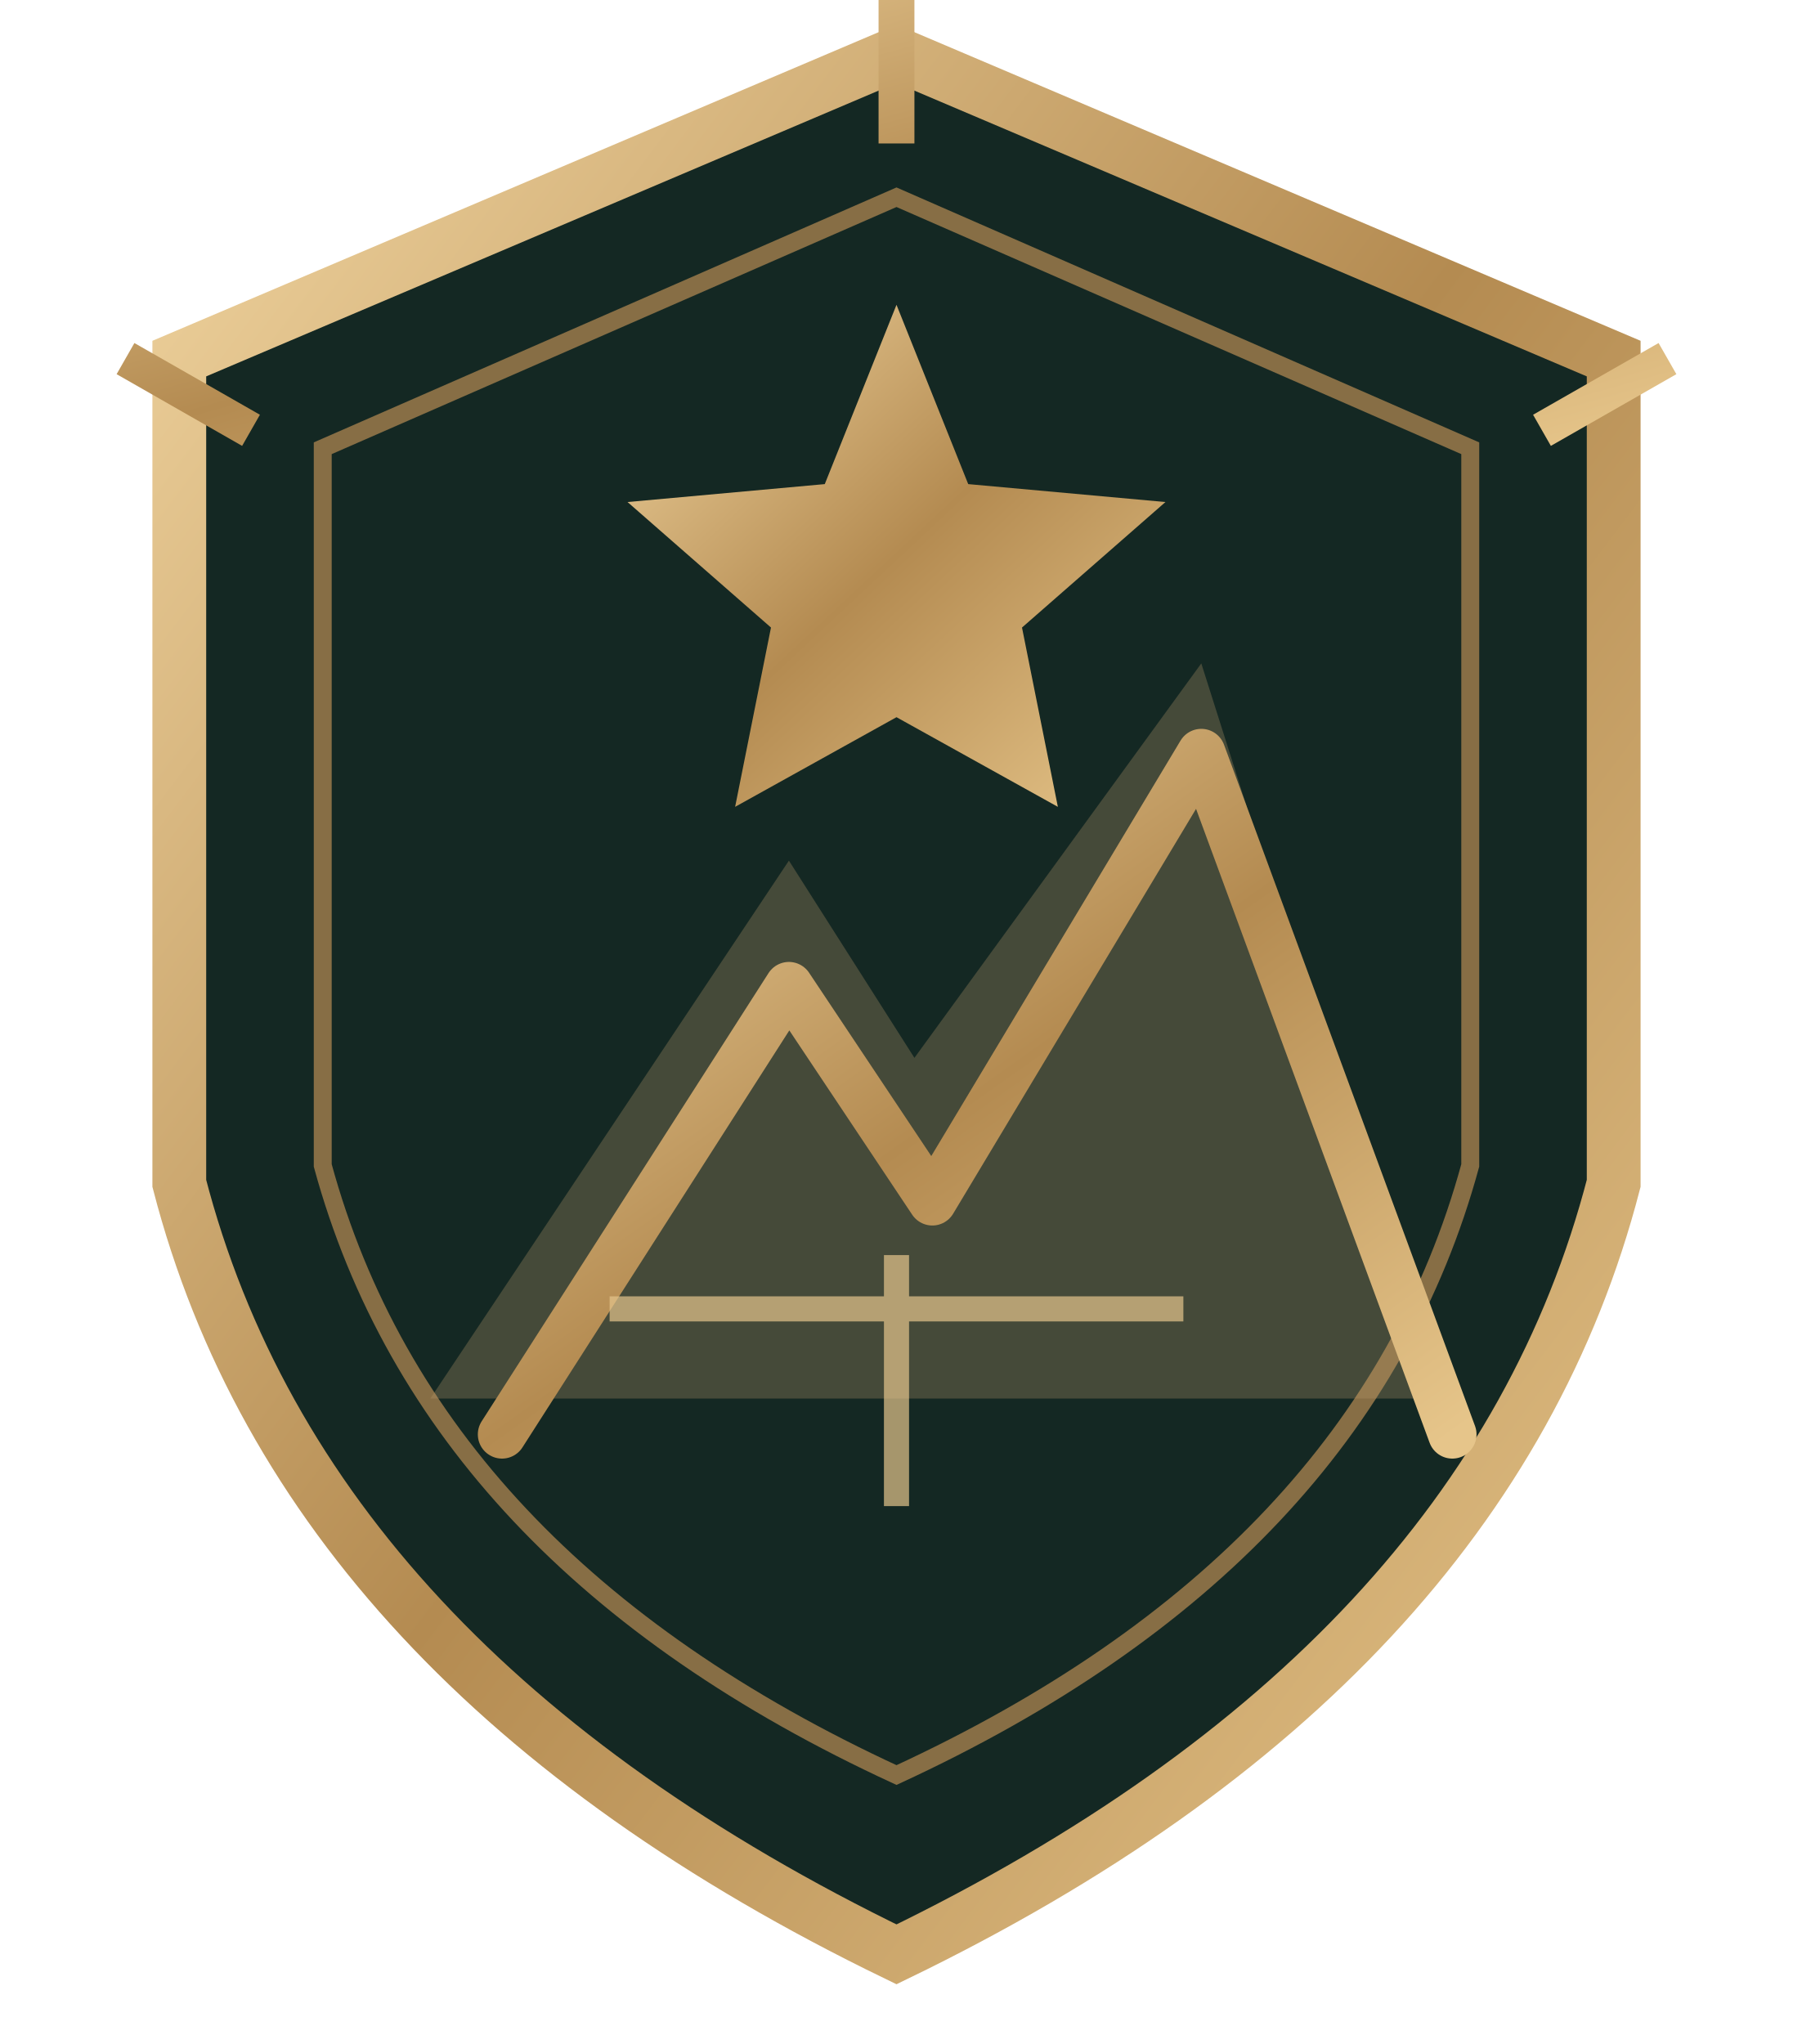
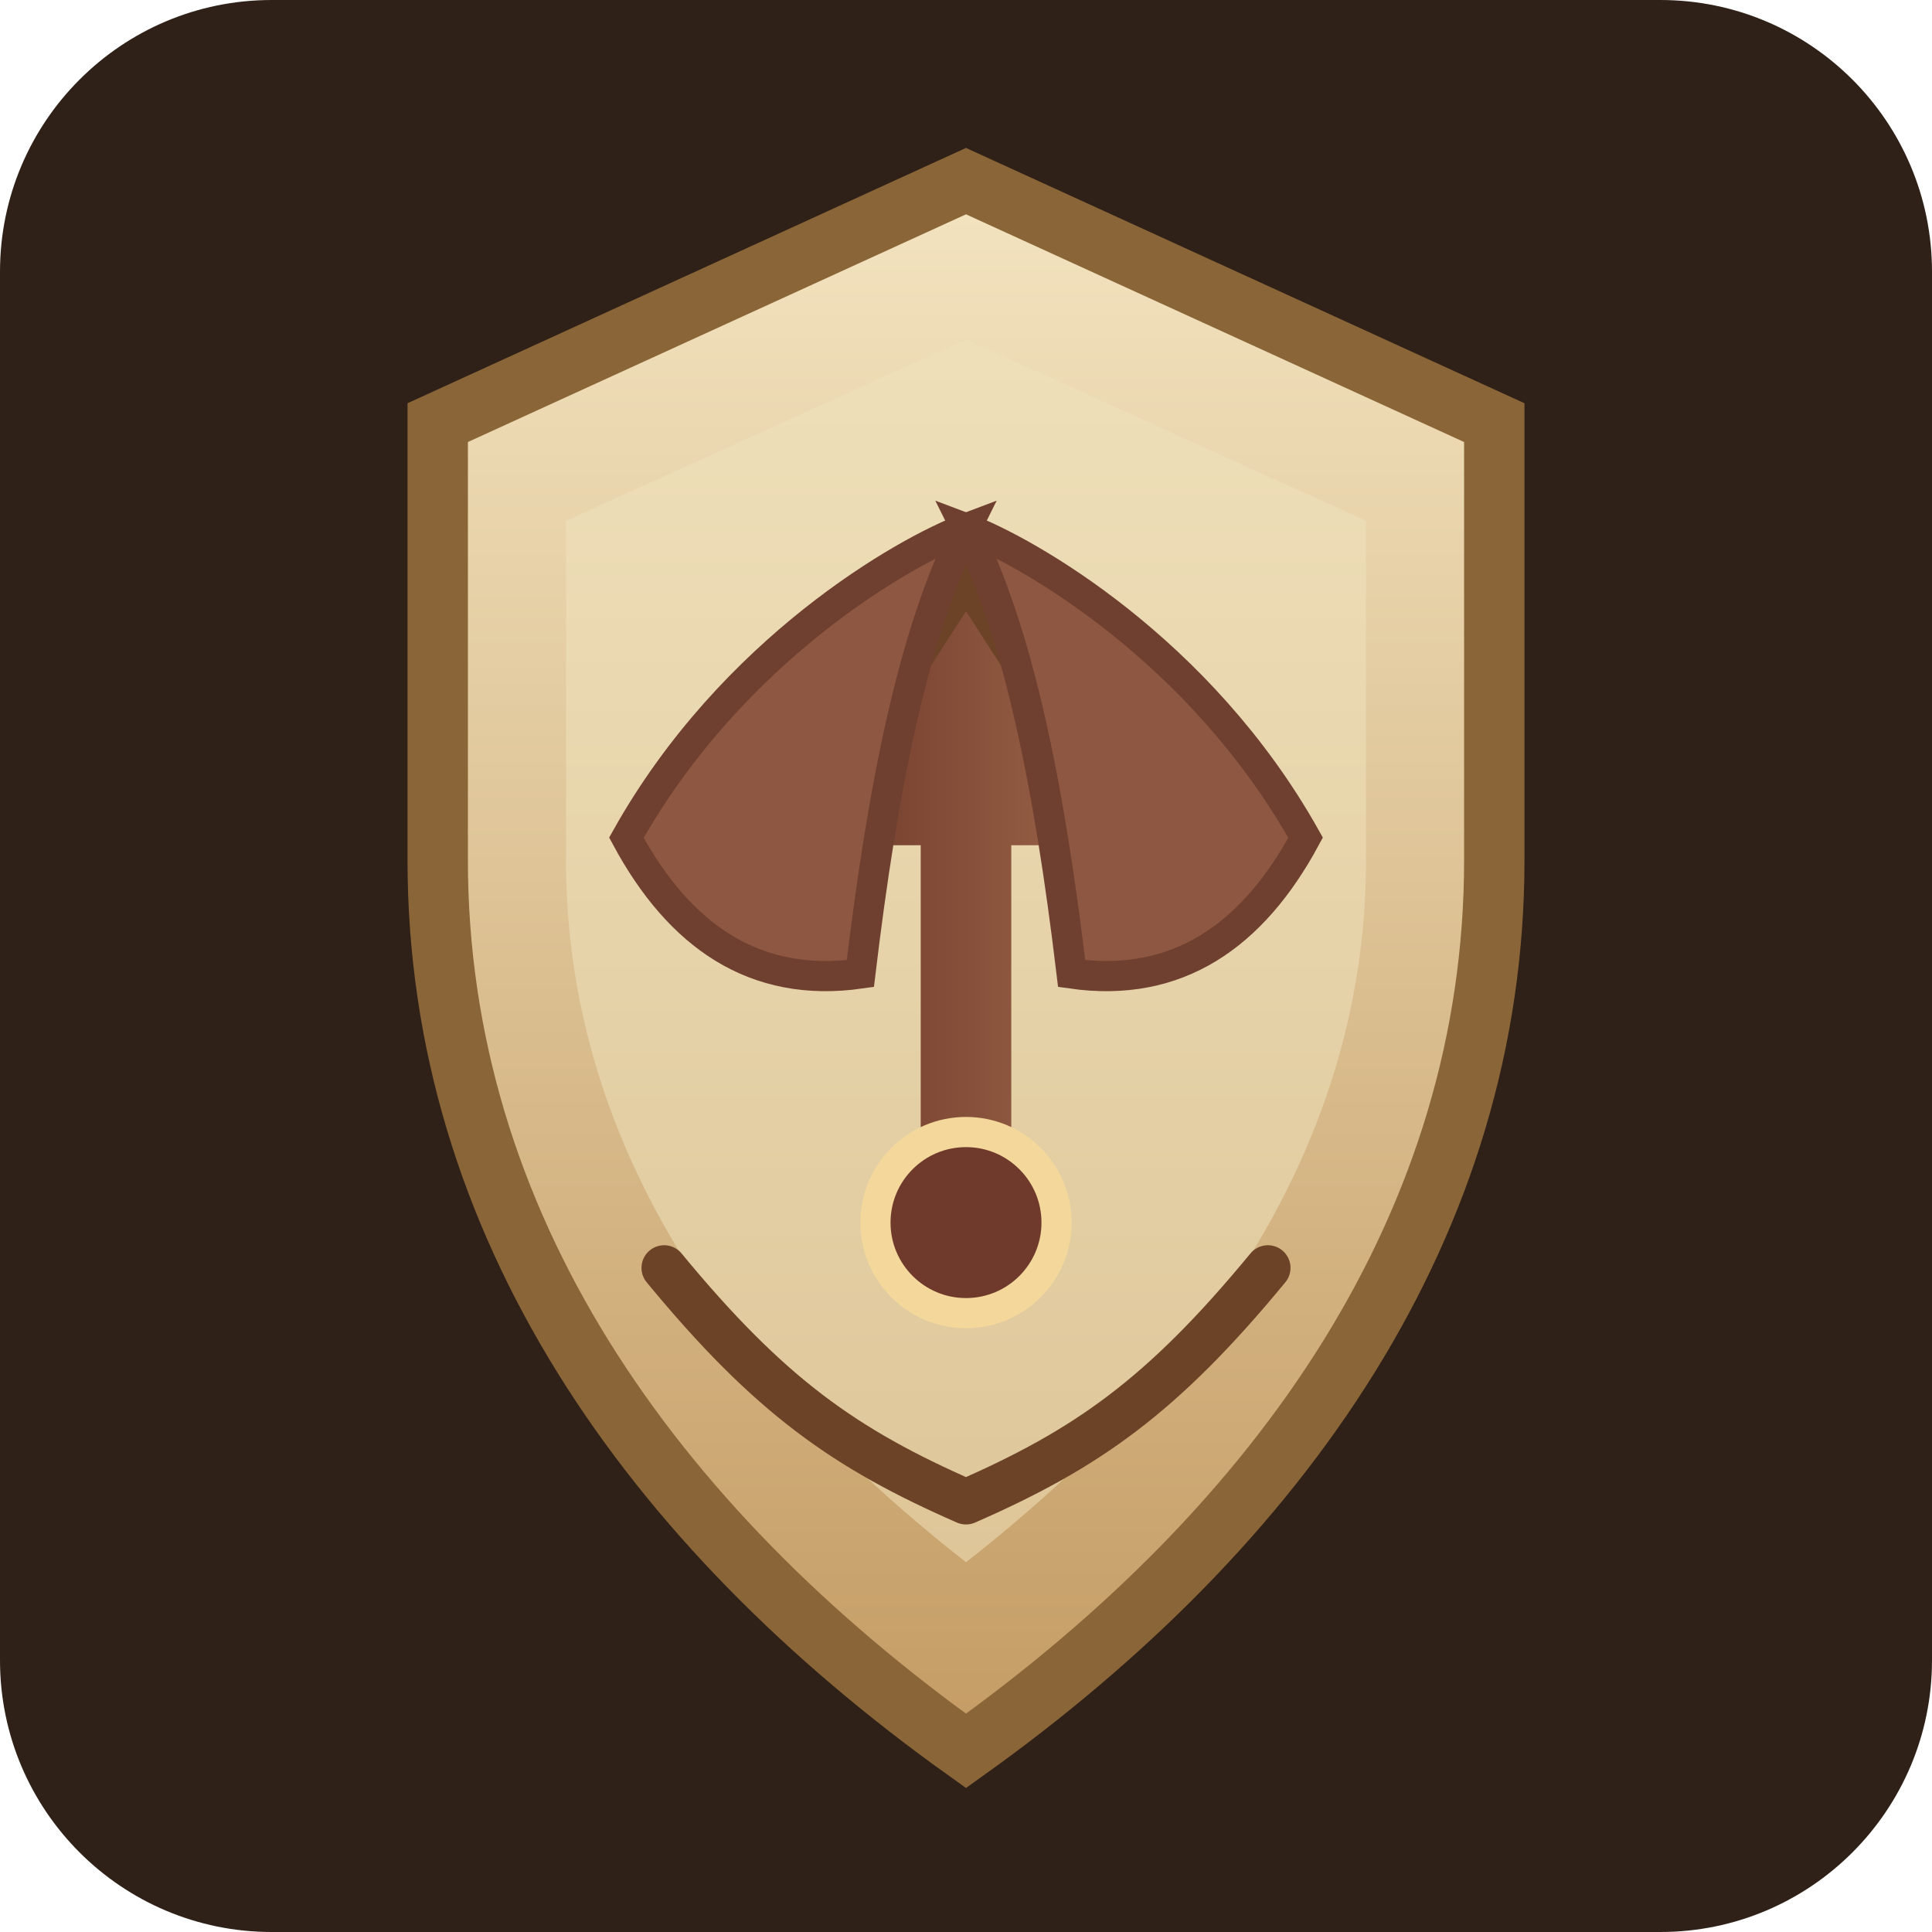
- <svg xmlns="http://www.w3.org/2000/svg" viewBox="0 0 100 114">
+ <svg xmlns="http://www.w3.org/2000/svg" viewBox="0 0 256 256" role="img" aria-labelledby="title desc">
  <defs>
-     <linearGradient id="gold" x1="0" y1="0" x2="1" y2="1">
-       <stop stop-color="#f1d5a0" />
-       <stop offset=".5" stop-color="#b48b51" />
-       <stop offset="1" stop-color="#e6c58a" />
+     <linearGradient id="g" x1="0" x2="0" y1="0" y2="1">
+       <stop offset="0" stop-color="#f3e4c0" />
+       <stop offset="1" stop-color="#c49b63" />
+     </linearGradient>
+     <linearGradient id="c" x1="0" x2="1">
+       <stop offset="0" stop-color="#6f3a2b" />
+       <stop offset="1" stop-color="#9d6549" />
    </linearGradient>
  </defs>
-   <path d="M50 3 90 20 90 66Q83 93 50 109 17 93 10 66V20Z" fill="#142823" stroke="url(#gold)" stroke-width="3" />
-   <path d="M50 11 82 25V65Q76 87 50 99 24 87 18 65V25Z" fill="none" stroke="#ad8550" stroke-width="1" opacity=".75" />
-   <path d="M24 78 44 48 51 59 67 37 80 78H24Z" fill="#b99a6c" opacity=".3" />
-   <path d="m28 80 16-25 8 12 15-25 14 38" fill="none" stroke="url(#gold)" stroke-width="2.7" stroke-linecap="round" stroke-linejoin="round" />
-   <path d="M50 17 54 27 65 28 57 35 59 45 50 40 41 45 43 35 35 28 46 27Z" fill="url(#gold)" />
-   <path d="M34 73h32M50 70v14" stroke="#e4c58b" stroke-width="1.4" opacity=".7" />
-   <path d="M50 0v8M7 20l7 4M93 20l-7 4" stroke="url(#gold)" stroke-width="2" />
+   <rect width="256" height="256" rx="36" fill="#2f2118" />
+   <path d="M128 24 198 56v58c0 48-28 88-70 118-42-30-70-70-70-118V56z" fill="url(#g)" stroke="#8a6538" stroke-width="8" />
+   <path d="M128 45 181 69v45c0 37-21 68-53 93-32-25-53-56-53-93V69z" fill="#efe1bc" opacity=".55" />
+   <path d="M128 75v89" stroke="#6d4327" stroke-width="10" stroke-linecap="round" />
+   <path d="M128 81 108 112h14v40h12v-40h14z" fill="url(#c)" />
+   <path d="M83 111c14-25 37-38 45-41-7 14-11 34-14 59-14 2-24-5-31-18z" fill="#8d5741" stroke="#6f3f2f" stroke-width="4" />
+   <path d="M173 111c-14-25-37-38-45-41 7 14 11 34 14 59 14 2 24-5 31-18z" fill="#8d5741" stroke="#6f3f2f" stroke-width="4" />
+   <path d="M88 168c14 17 24 24 40 31M168 168c-14 17-24 24-40 31" fill="none" stroke="#6d4327" stroke-width="6" stroke-linecap="round" />
+   <circle cx="128" cy="162" r="12" fill="#6f3a2b" stroke="#f3d79b" stroke-width="4" />
</svg>
